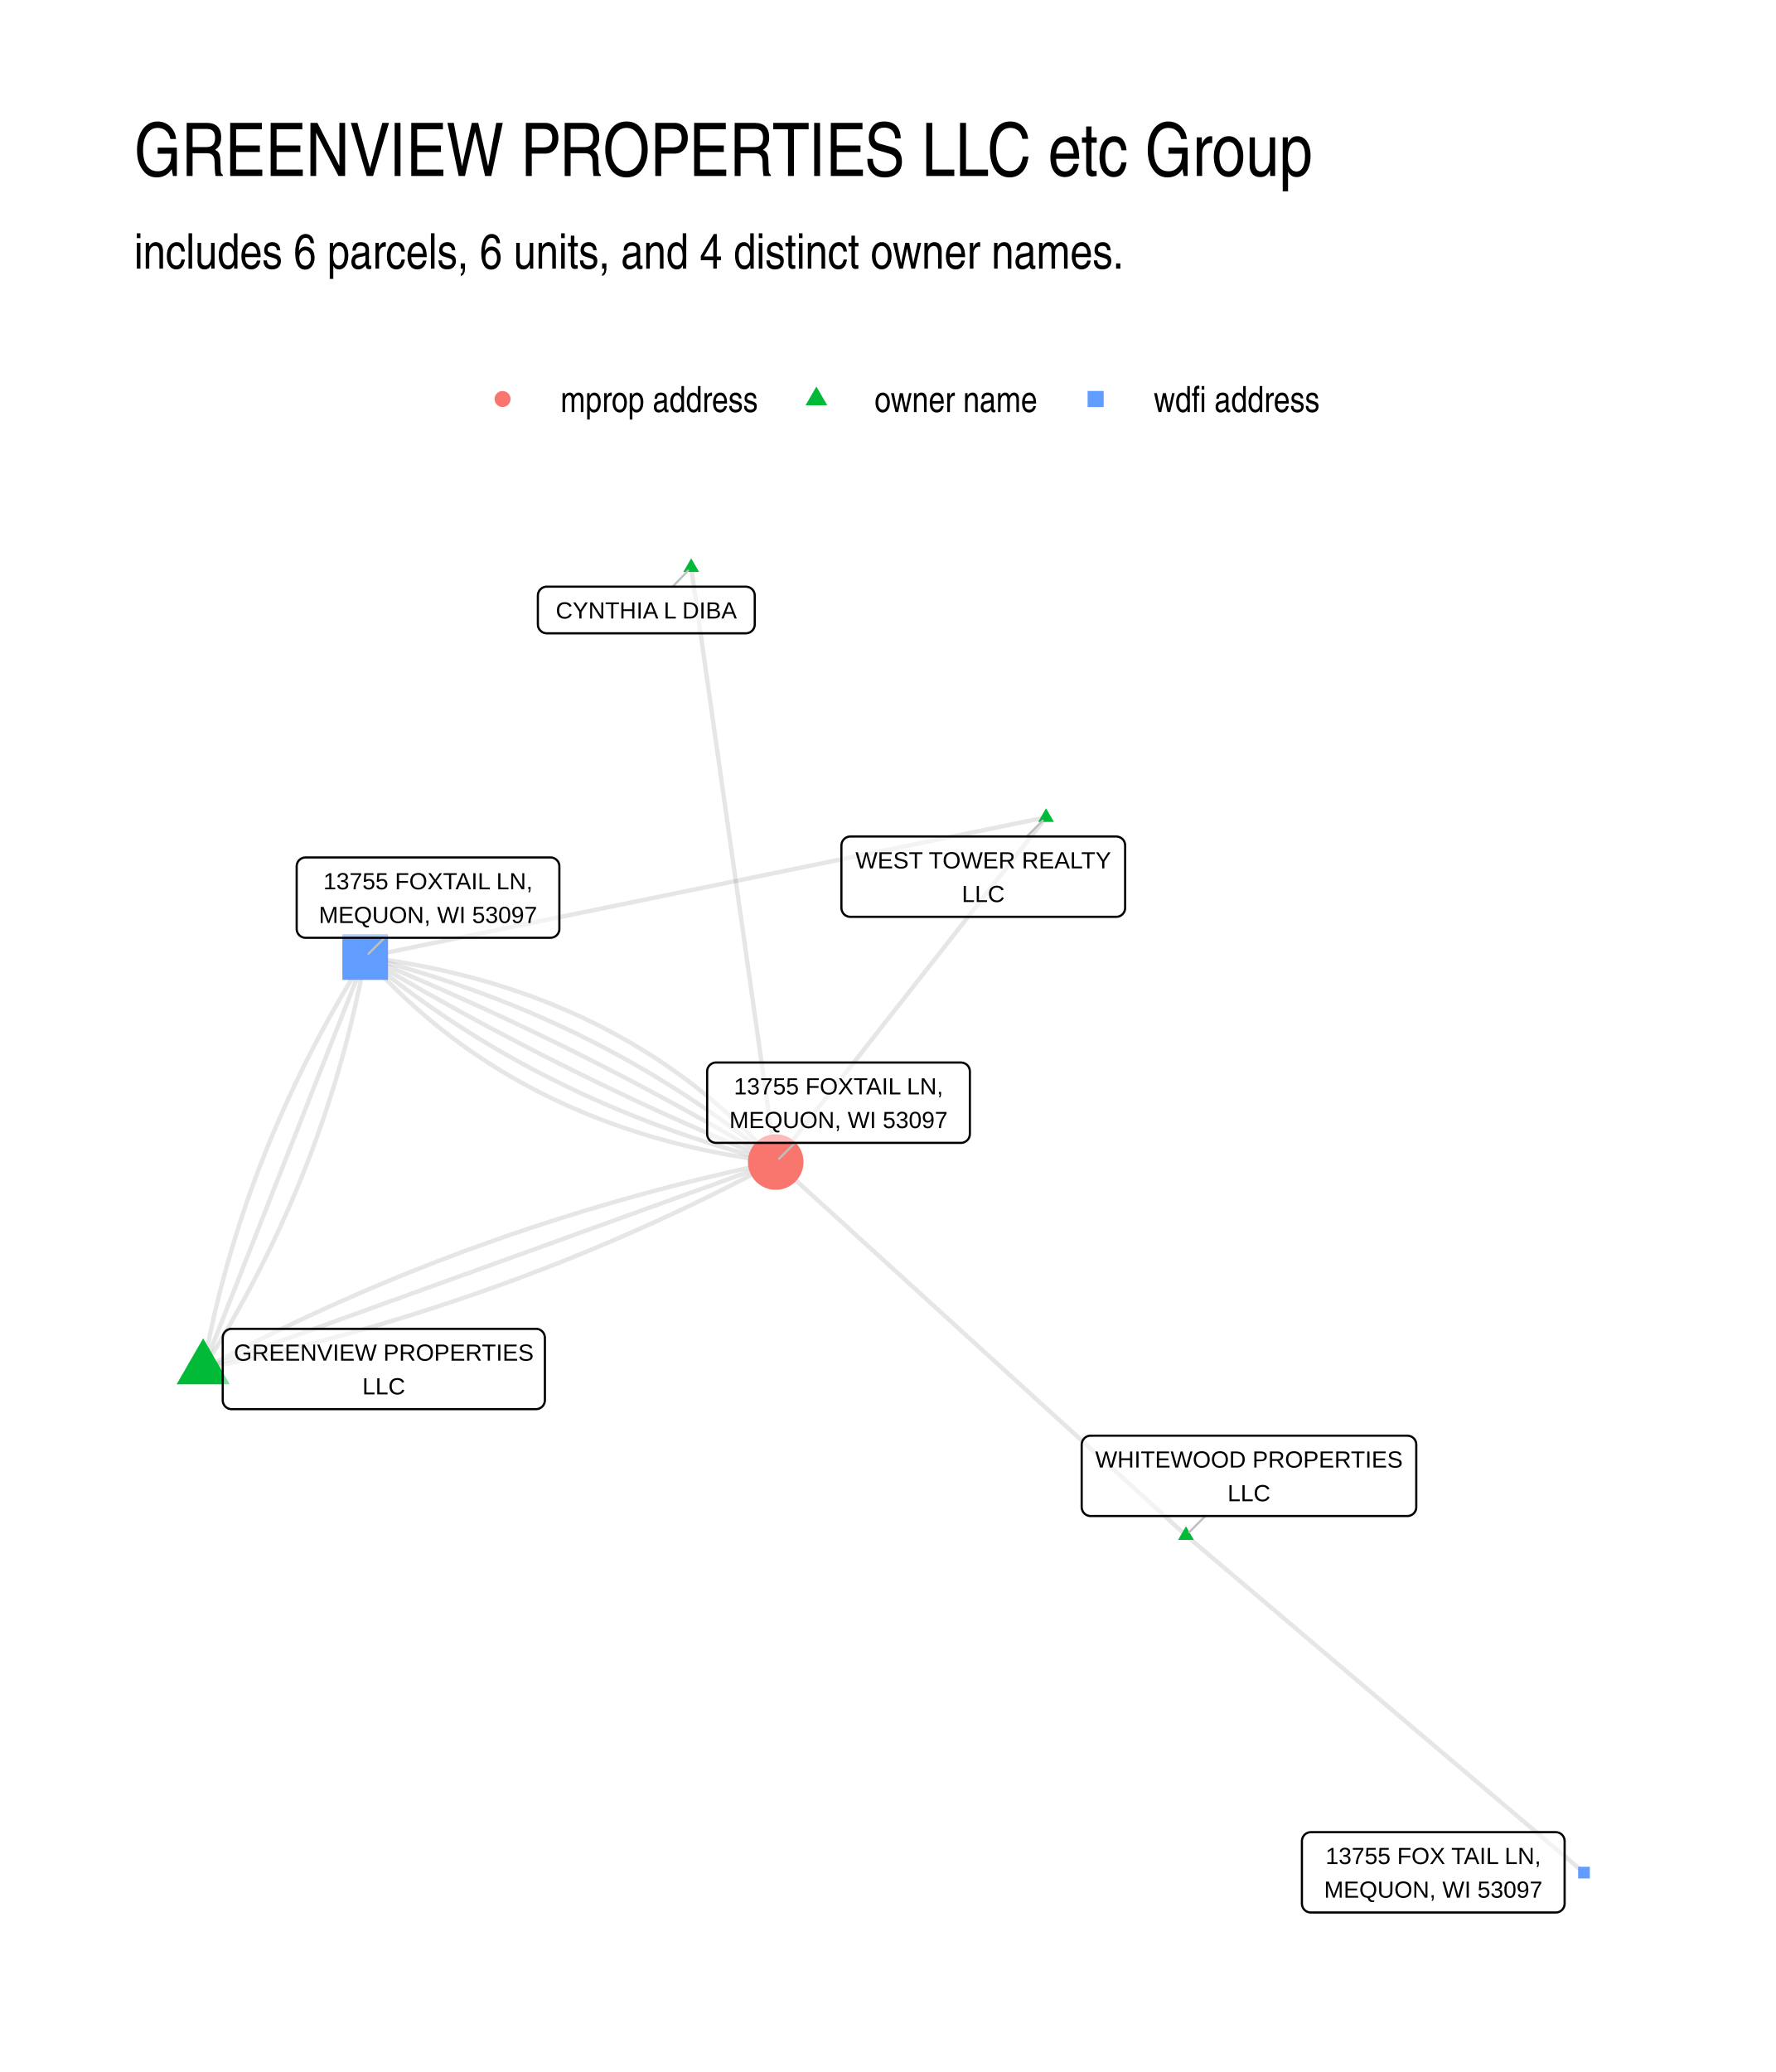
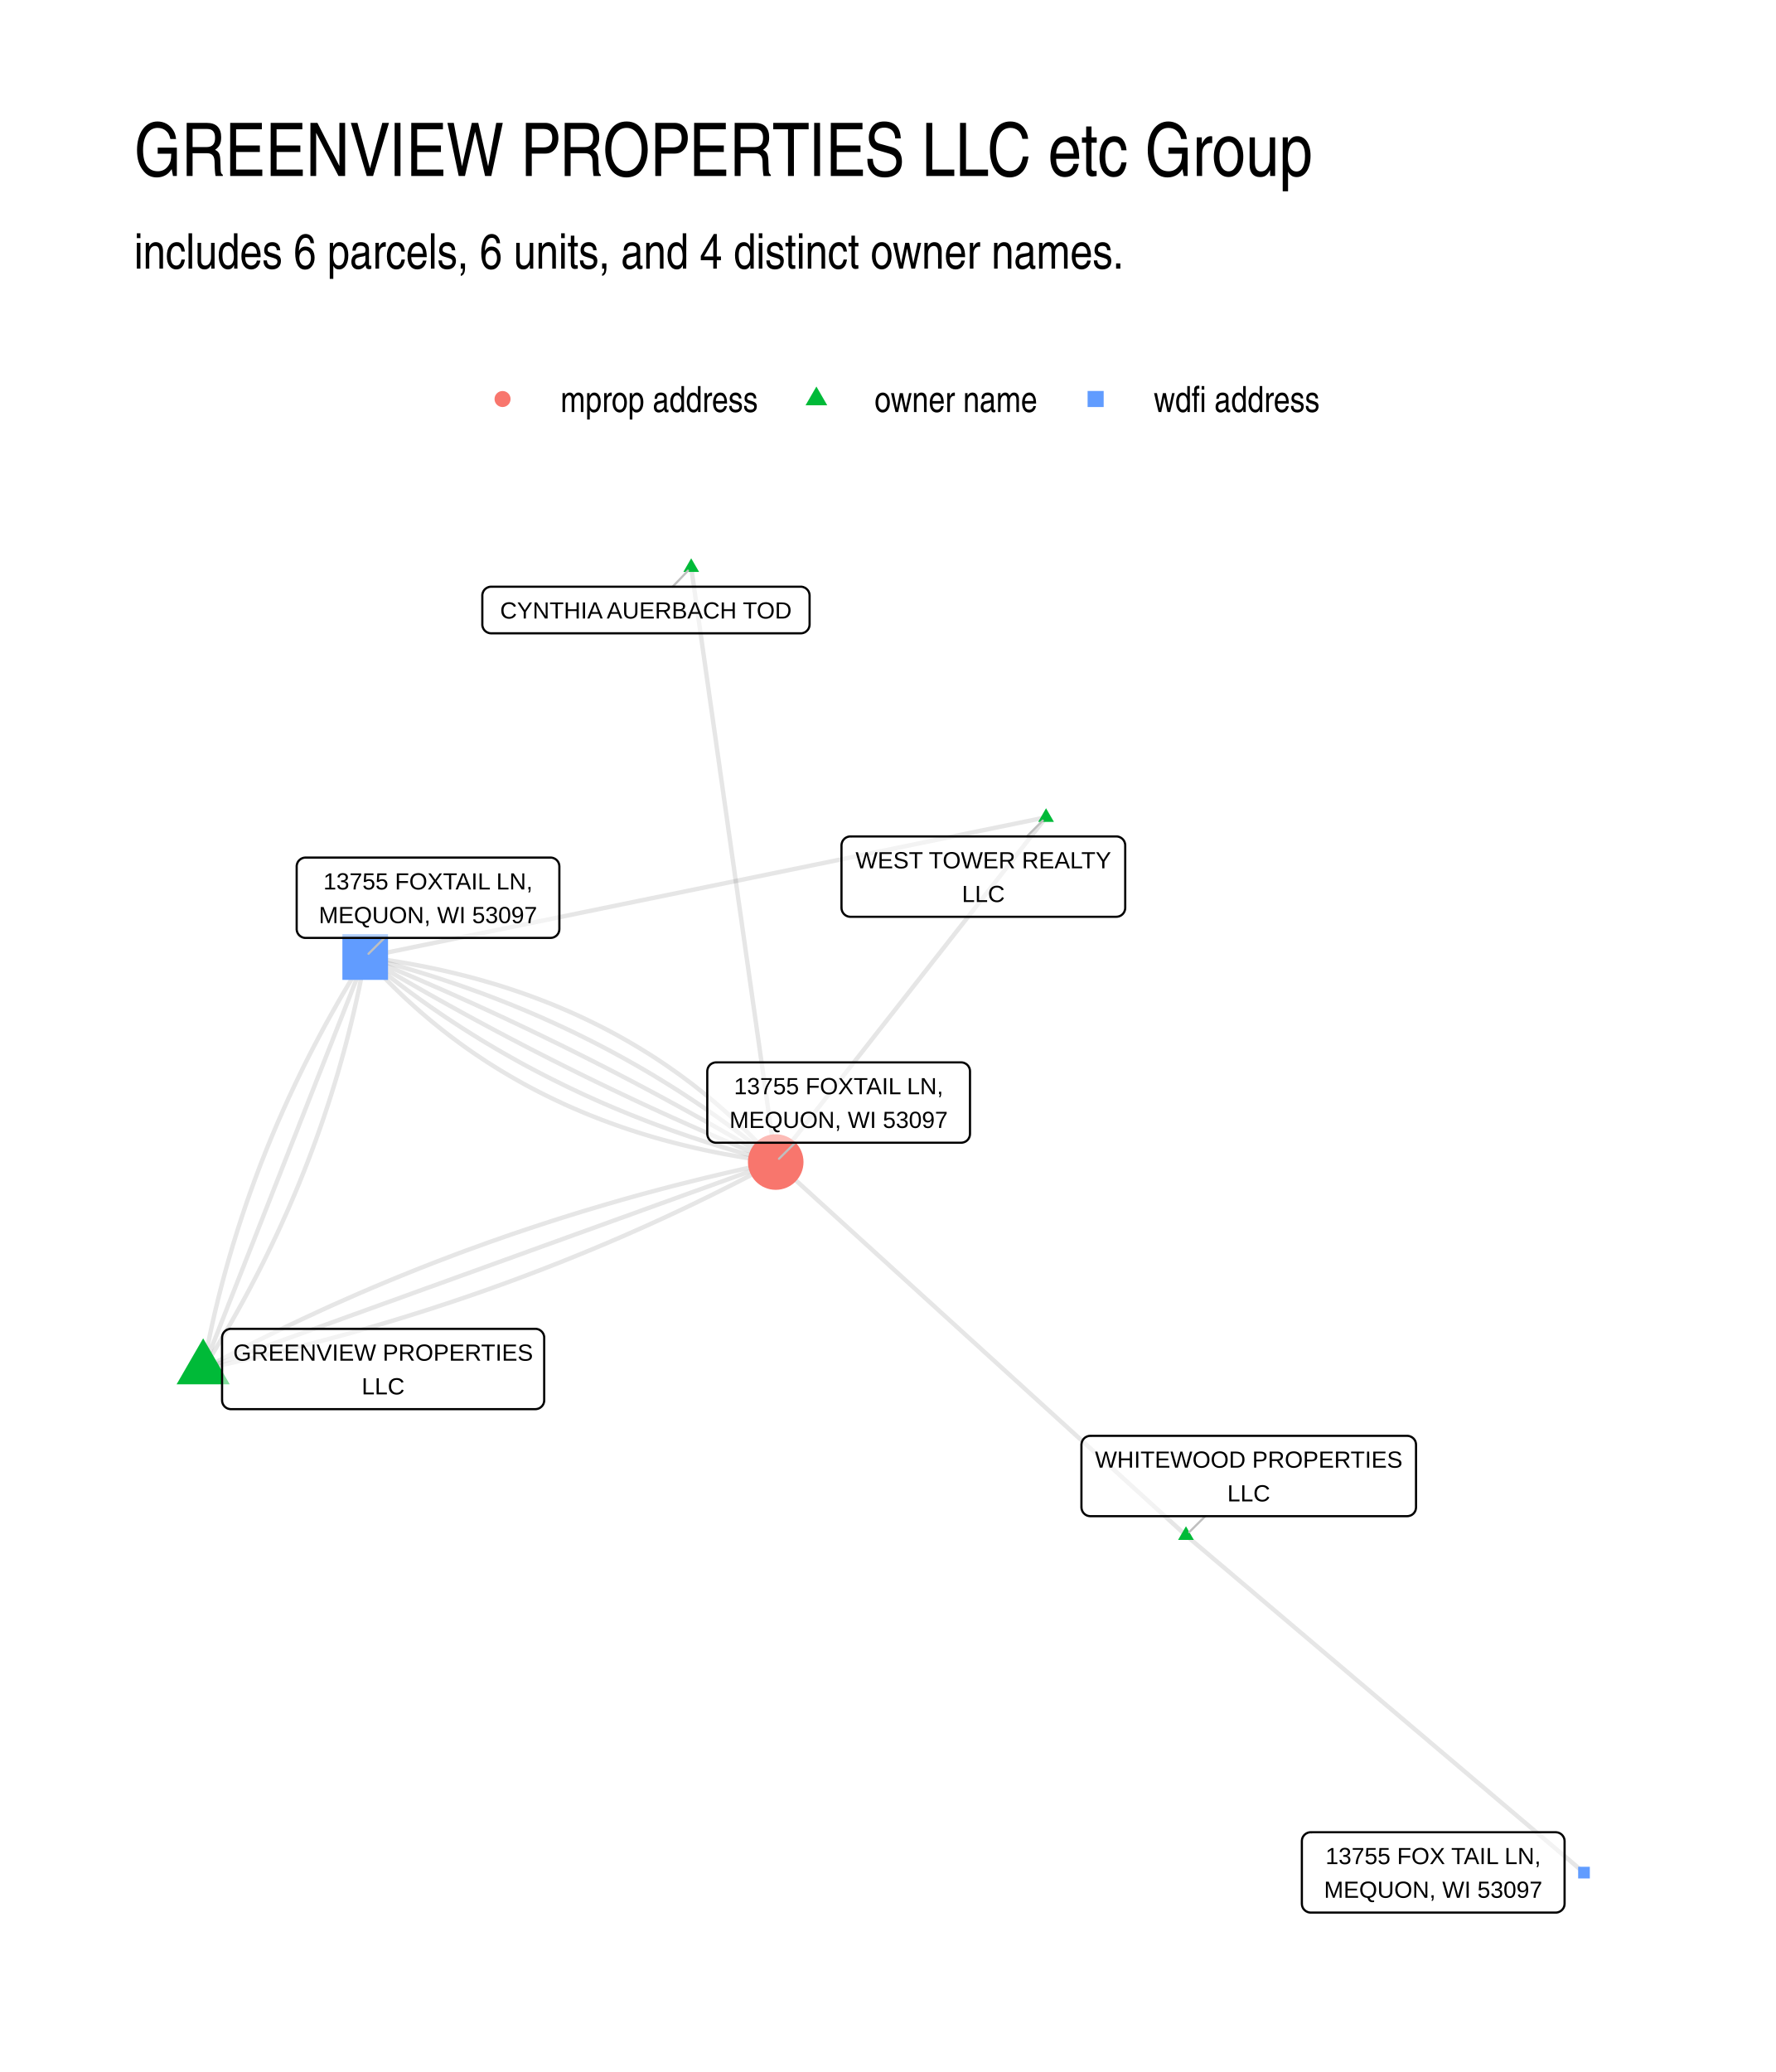
<svg xmlns="http://www.w3.org/2000/svg" width="576" height="672" class="svglite" viewBox="0 0 432 504">
  <defs>
    <style>.svglite line,.svglite polyline,.svglite polygon,.svglite path,.svglite circle{fill:none;stroke:#000000;stroke-linecap:round;stroke-linejoin:round;stroke-miterlimit:10.00}.svglite text{white-space:pre}</style>
  </defs>
  <rect width="100%" height="100%" style="stroke-linecap:round;stroke-linejoin:round;stroke-miterlimit:10.00;stroke:none;fill:#FFFFFF" />
  <defs>
    <clipPath id="cpMC4wMHw0MzIuMDB8MC4wMHw1MDQuMDA=">
      <path d="M0 0h432v504H0z" />
    </clipPath>
  </defs>
  <g clip-path="url(#cpMC4wMHw0MzIuMDB8MC4wMHw1MDQuMDA=)">
    <path d="M0 0h432v504H0z" style="stroke-width:1.07;stroke:none;fill:#FFFFFF" />
  </g>
  <defs>
    <clipPath id="cpMzIuNjN8NDAyLjExfDEyMi4xNHw0NzEuMzc=">
      <path d="M32.63 122.14h369.48v349.24H32.63z" />
    </clipPath>
  </defs>
  <g clip-path="url(#cpMzIuNjN8NDAyLjExfDEyMi4xNHw0NzEuMzc=)">
    <path d="m49.42 333 1.51-.32 1.51-.32 1.5-.33 1.51-.33 1.5-.33 1.49-.34 1.5-.34 1.49-.34 1.5-.35 1.49-.35 1.49-.36 1.48-.36 1.48-.37 1.49-.36 1.48-.38 1.47-.37 1.48-.38 1.47-.39 1.47-.38 1.47-.4 1.47-.39 1.47-.4 1.46-.4 1.46-.41 1.46-.41 1.46-.42 1.45-.42 1.45-.42 1.45-.42 1.45-.44 1.45-.43 1.44-.44 1.44-.44 1.44-.45 1.44-.45 1.44-.45 1.43-.46 1.43-.46 1.43-.47 1.43-.47 1.43-.47 1.42-.48 1.42-.48 1.42-.48 1.42-.49 1.41-.49 1.42-.5 1.41-.5 1.41-.51 1.4-.5 1.41-.52 1.4-.51 1.4-.52 1.4-.53 1.4-.53 1.39-.53 1.39-.53 1.39-.54 1.39-.55 1.39-.54 1.38-.56 1.38-.55 1.38-.56 1.38-.56 1.38-.57 1.37-.57 1.37-.58 1.37-.57 1.37-.59 1.36-.58 1.37-.59 1.36-.6 1.36-.6 1.35-.6 1.36-.6 1.35-.61 1.35-.62 1.35-.61 1.35-.63 1.34-.62 1.34-.63 1.34-.63 1.34-.64 1.34-.64 1.33-.65 1.34-.65 1.33-.65 1.32-.66 1.33-.66 1.32-.66 1.32-.67 1.32-.67 1.32-.68 1.32-.68 1.31-.68 1.31-.69 1.31-.69 1.31-.7 1.3-.69M49.42 333l.6-.96.6-.96.59-.96.59-.96.59-.97.58-.96.57-.96.58-.97.56-.97.57-.96.56-.97.55-.97.55-.98.55-.97.54-.97.54-.98.54-.97.53-.98.53-.98.52-.98.52-.98.51-.98.51-.98.51-.98.5-.99.5-.98.49-.99.49-.99.48-.99.48-.99.48-.99.47-.99.47-.99.47-1 .46-.99.45-1 .45-1 .45-1 .45-1 .44-1 .43-1 .43-1 .43-1.01.42-1 .42-1.01.42-1.01.41-1.01.4-1.01.41-1.01.39-1.01.4-1.01.39-1.02.38-1.01.39-1.02.37-1.02.38-1.01.36-1.02.37-1.03.36-1.02.36-1.02.35-1.02.35-1.03.34-1.03.34-1.02.34-1.03.33-1.03.33-1.03.32-1.04.32-1.03.32-1.03.31-1.04.31-1.03.3-1.04.3-1.04.29-1.04.29-1.04.29-1.04.28-1.05.28-1.04.27-1.05.27-1.04.27-1.05.26-1.05.26-1.05.25-1.05.25-1.05.24-1.05.24-1.06.24-1.05.23-1.06.23-1.06.23-1.05.22-1.06.21-1.06.21-1.07.21-1.06.2-1.06.2-1.07.2-1.06M288.5 373.46l-1.01-.91-1.01-.92-1.01-.92-1-.91-1.01-.92-1.01-.92-1.01-.92-1.01-.91-1-.92-1.01-.92-1.01-.92-1.01-.91-1.01-.92-1-.92-1.01-.91-1.01-.92-1.01-.92-1.01-.92-1-.91-1.01-.92-1.01-.92-1.01-.92-1.01-.91-1-.92-1.01-.92-1.01-.91-1.01-.92-1.01-.92-1-.92-1.01-.91-1.01-.92-1.01-.92-1.01-.92-1.01-.91-1-.92-1.01-.92-1.01-.91-1.01-.92-1.01-.92-1-.92-1.01-.91-1.01-.92-1.01-.92-1.01-.92-1-.91-1.01-.92-1.01-.92-1.01-.91-1.01-.92-1-.92-1.01-.92-1.01-.91-1.01-.92-1.01-.92-1-.91-1.01-.92-1.01-.92-1.01-.92-1.01-.91-1-.92-1.01-.92-1.01-.92-1.01-.91-1.01-.92-1-.92-1.01-.91-1.01-.92-1.01-.92-1.01-.92-1.01-.91-1-.92-1.01-.92-1.01-.92-1.01-.91-1.01-.92-1-.92-1.01-.91-1.01-.92-1.01-.92-1.01-.92-1-.91-1.01-.92-1.01-.92-1.01-.92-1.01-.91-1-.92-1.01-.92-1.01-.91-1.01-.92-1.01-.92-1-.92-1.01-.91-1.01-.92-1.01-.92-1.01-.92-1-.91-1.01-.92-1.01-.92-1.01-.91m99.8 90.8.98.83.97.83.98.83.98.83.98.83.98.83.97.83.98.82.98.83.98.83.98.83.97.83.98.83.98.83.98.82.98.83.97.83.98.83.98.83.98.83.98.83.97.82.98.83.98.83.98.83.98.83.97.83.98.83.98.82.98.83.98.83.97.83.98.83.98.83.98.83.98.83.97.82.98.83.98.83.98.83.98.83.97.83.98.83.98.82.98.83.98.83.97.83.98.83.98.83.98.83.98.82.97.83.98.83.98.83.98.83.97.83.98.83.98.82.98.83.98.83.97.83.98.83.98.83.98.83.98.83.97.82.98.83.98.83.98.83.98.83.97.83.98.83.98.82.98.83.98.83.97.83.98.83.98.83.98.83.98.82.97.83.98.83.98.83.98.83.98.83.97.83.98.82.98.83.98.83.98.83.97.83.98.83.98.83.98.82.98.83.97.83.98.83.98.83.98.83" style="stroke-width:1.07;stroke:#000000;stroke-opacity:0.10;stroke-linecap:butt" />
    <path d="m254.46 198.81-.66.85-.66.84-.67.85-.66.85-.67.85-.66.84-.67.85-.66.85-.66.84-.67.85-.66.85-.67.84-.66.85-.67.85-.66.84-.66.85-.67.85-.66.85-.67.84-.66.85-.67.85-.66.84-.66.85-.67.85-.66.84-.67.85-.66.85-.67.84-.66.85-.66.85-.67.85-.66.84-.67.85-.66.85-.67.84-.66.85-.66.85-.67.84-.66.85-.67.85-.66.84-.67.85-.66.85-.66.85-.67.84-.66.85-.67.85-.66.84-.67.85-.66.85-.66.84-.67.85-.66.85-.67.84-.66.85-.67.85-.66.84-.66.85-.67.85-.66.85-.67.84-.66.85-.67.85-.66.84-.66.85-.67.85-.66.84-.67.85-.66.85-.67.84-.66.85-.66.85-.67.85-.66.84-.67.85-.66.85-.66.84-.67.85-.66.85-.67.84-.66.85-.67.85-.66.84-.66.85-.67.85-.66.85-.67.84-.66.85-.67.85-.66.84-.66.85-.67.85-.66.84-.67.85-.66.85-.67.84-.66.85-.66.85-.67.85m65.76-83.85-1.67.34-1.67.35-1.67.34-1.68.34-1.67.35-1.67.34-1.68.34-1.67.35-1.67.34-1.68.34-1.67.35-1.67.34-1.67.34-1.68.35-1.67.34-1.67.34-1.68.35-1.67.34-1.67.34-1.68.35-1.67.34-1.67.34-1.67.35-1.68.34-1.67.34-1.67.35-1.68.34-1.67.34-1.67.35-1.68.34-1.67.34-1.67.35-1.67.34-1.68.34-1.67.35-1.67.34-1.68.34-1.67.35-1.67.34-1.68.34-1.67.35-1.67.34-1.67.34-1.68.35-1.67.34-1.67.34-1.68.35-1.67.34-1.67.34-1.67.35-1.68.34-1.67.34-1.67.35-1.68.34-1.67.34-1.67.35-1.68.34-1.67.34-1.67.34-1.67.35-1.68.34-1.67.34-1.67.35-1.68.34-1.67.34-1.67.35-1.68.34-1.67.34-1.67.35-1.67.34-1.68.34-1.67.35-1.67.34-1.68.34-1.67.35-1.67.34-1.68.34-1.67.35-1.67.34-1.67.34-1.68.35-1.67.34-1.67.34-1.68.35-1.67.34-1.67.34-1.68.35-1.67.34-1.67.34-1.67.35-1.68.34-1.67.34-1.67.35-1.68.34-1.67.34-1.67.35-1.67.34-1.68.34-1.67.35M49.42 333l1.41-.51 1.41-.51 1.4-.51 1.41-.51 1.41-.51 1.4-.51 1.41-.5 1.41-.51 1.4-.51 1.41-.51 1.41-.51 1.4-.51 1.41-.5 1.41-.51 1.41-.51 1.4-.51 1.41-.51 1.41-.51 1.4-.51 1.41-.5 1.41-.51 1.4-.51 1.41-.51 1.41-.51 1.4-.51 1.41-.51 1.41-.5 1.4-.51 1.41-.51 1.41-.51 1.4-.51 1.41-.51 1.41-.5 1.41-.51 1.4-.51 1.41-.51 1.41-.51 1.4-.51 1.41-.51 1.41-.5 1.4-.51 1.41-.51 1.41-.51 1.4-.51 1.41-.51 1.41-.5 1.4-.51 1.41-.51 1.41-.51 1.41-.51 1.4-.51 1.41-.51 1.41-.5 1.4-.51 1.41-.51 1.41-.51 1.4-.51 1.41-.51 1.41-.51 1.4-.5 1.41-.51 1.41-.51 1.4-.51 1.41-.51 1.41-.51 1.4-.5 1.41-.51 1.41-.51 1.41-.51 1.4-.51 1.41-.51 1.41-.51 1.4-.5 1.41-.51 1.41-.51 1.4-.51 1.41-.51 1.41-.51 1.4-.51 1.41-.5 1.41-.51 1.4-.51 1.41-.51 1.41-.51 1.41-.51 1.4-.5 1.41-.51 1.41-.51 1.4-.51 1.41-.51 1.41-.51 1.4-.51 1.41-.5 1.41-.51 1.4-.51 1.41-.51 1.41-.51 1.4-.51 1.41-.5M49.42 333l.4-1.02.4-1.01.4-1.01.39-1.01.4-1.01.4-1.02.4-1.01.4-1.01.4-1.01.39-1.02.4-1.01.4-1.01.4-1.01.4-1.01.39-1.02.4-1.01.4-1.01.4-1.01.4-1.01.4-1.02.39-1.01.4-1.01.4-1.01.4-1.02.4-1.01.39-1.01.4-1.01.4-1.01.4-1.02.4-1.01.4-1.01.39-1.01.4-1.01.4-1.02.4-1.01.4-1.01.39-1.01.4-1.01.4-1.02.4-1.01.4-1.01.39-1.01.4-1.02.4-1.01.4-1.01.4-1.01.4-1.01.39-1.02.4-1.01.4-1.01.4-1.01.4-1.01.39-1.02.4-1.01.4-1.01.4-1.01.4-1.01.4-1.02.39-1.01.4-1.01.4-1.01.4-1.02.4-1.01.39-1.01.4-1.01.4-1.01.4-1.02.4-1.01.39-1.01.4-1.01.4-1.01.4-1.02.4-1.01.4-1.01.39-1.01.4-1.01.4-1.02.4-1.01.4-1.01.39-1.01.4-1.02.4-1.01.4-1.01.4-1.01.4-1.01.39-1.02.4-1.01.4-1.01.4-1.01.4-1.01.39-1.02.4-1.01.4-1.01.4-1.01.4-1.02.39-1.01.4-1.01.4-1.01.4-1.01" style="stroke-width:1.07;stroke:#000000;stroke-opacity:0.10;stroke-linecap:butt" />
    <path d="m49.42 333 1.31-.7 1.3-.7 1.31-.69 1.31-.69 1.32-.68 1.31-.68 1.32-.68 1.32-.67 1.32-.67 1.32-.66 1.33-.66 1.33-.66 1.33-.65 1.33-.65 1.33-.65 1.34-.64 1.34-.63 1.34-.64 1.34-.63 1.35-.62 1.34-.62 1.35-.62 1.35-.62 1.35-.61 1.36-.6 1.36-.6 1.35-.6 1.37-.6 1.36-.59 1.36-.58 1.37-.59 1.37-.57 1.37-.58 1.38-.57 1.37-.57 1.38-.56 1.38-.56 1.38-.55 1.38-.56 1.39-.54 1.39-.55 1.39-.54 1.39-.53 1.4-.53 1.39-.53 1.4-.53 1.4-.52 1.4-.51 1.41-.51 1.41-.51 1.4-.51 1.42-.5 1.41-.49 1.41-.5 1.42-.49 1.42-.48 1.42-.48 1.43-.48 1.42-.47 1.43-.47 1.43-.47 1.43-.46 1.43-.46 1.44-.45 1.44-.45 1.44-.45 1.44-.44 1.45-.44 1.44-.43 1.45-.43 1.45-.43 1.45-.42 1.46-.42 1.45-.42 1.46-.41 1.46-.41 1.47-.4 1.46-.4 1.47-.39 1.47-.4 1.47-.38 1.47-.39 1.48-.38 1.48-.37 1.48-.37 1.48-.37 1.48-.37 1.49-.36 1.49-.35 1.49-.36 1.49-.35 1.49-.34 1.5-.34 1.5-.34 1.5-.33 1.5-.33 1.51-.33 1.5-.32 1.51-.31M49.42 333l.2-1.07.2-1.07.2-1.06.21-1.06.21-1.06.22-1.06.22-1.06.22-1.06.23-1.06.23-1.06.24-1.05.24-1.06.24-1.05.25-1.05.26-1.05.25-1.05.26-1.05.27-1.05.27-1.04.27-1.05.28-1.04.28-1.04.29-1.05.29-1.04.29-1.04.3-1.04.31-1.03.3-1.04.31-1.04.32-1.03.32-1.03.32-1.03.33-1.04.33-1.02.34-1.03.34-1.03.34-1.03.35-1.02.35-1.03.36-1.02.36-1.02.37-1.02.37-1.02.37-1.02.38-1.02.38-1.02.38-1.01.39-1.02.4-1.01.4-1.01.4-1.01.4-1.01.42-1.01.41-1.01.42-1.01.42-1 .43-1.01.43-1 .44-1 .44-1 .44-1 .45-1 .45-1 .45-.99.47-1 .46-.99.47-1 .47-.99.48-.99.48-.99.48-.99.49-.99.5-.99.49-.98.51-.99.5-.98.51-.98.52-.98.51-.98.53-.98.52-.98.53-.98.54-.97.54-.98.54-.97.55-.97.55-.97.55-.97.56-.97.57-.97.57-.97.57-.96.57-.97.59-.96.58-.96.59-.97.59-.96.6-.96.6-.95m79.3-94.79.21 1.46.21 1.46.21 1.46.2 1.47.21 1.46.21 1.46.21 1.46.21 1.46.2 1.46.21 1.46.21 1.46.21 1.46.2 1.47.21 1.46.21 1.46.21 1.46.2 1.46.21 1.46.21 1.46.21 1.46.2 1.46.21 1.46.21 1.47.21 1.46.21 1.46.2 1.46.21 1.46.21 1.46.21 1.46.2 1.46.21 1.46.21 1.46.21 1.47.2 1.46.21 1.46.21 1.46.21 1.46.2 1.46.21 1.46.21 1.46.21 1.46.21 1.47.2 1.46.21 1.46.21 1.46.21 1.46.2 1.46.21 1.46.21 1.46.21 1.46.2 1.46.21 1.47.21 1.46.21 1.46.2 1.46.21 1.46.21 1.46.21 1.46.21 1.46.2 1.46.21 1.47.21 1.46.21 1.46.2 1.46.21 1.46.21 1.46.21 1.46.2 1.46.21 1.46.21 1.46.21 1.47.2 1.46.21 1.46.21 1.46.21 1.46.21 1.46.2 1.46.21 1.46.21 1.46.21 1.47.2 1.46.21 1.46.21 1.46.21 1.46.2 1.46.21 1.46.21 1.46.21 1.46.2 1.46.21 1.47.21 1.46.21 1.46.21 1.46.2 1.46.21 1.46.21 1.46.21 1.46.2 1.46.21 1.47M88.84 232.8l.76.84.76.84.76.83.77.83.78.82.78.81.79.8.79.8.8.79.8.78.81.78.81.77.82.76.83.75.82.75.84.74.84.74.84.72.85.72.85.72.86.7.87.7.87.7.87.68.88.68.89.67.89.66.89.66.9.65.91.65.91.63.91.63.93.62.92.62.93.61.94.6.94.59.95.59.95.58.96.57.96.57.97.56.97.55.98.55.98.54.99.53.99.52 1 .52 1 .51 1.01.5 1.02.5 1.02.49 1.02.48 1.03.48 1.03.47 1.04.46 1.05.45 1.05.45 1.05.44 1.06.44 1.07.42 1.07.42 1.07.42 1.09.4 1.08.4 1.09.39 1.1.39 1.1.38 1.11.37 1.11.36 1.12.36 1.12.35 1.12.34 1.14.34 1.13.33 1.15.32 1.15.31 1.15.31 1.16.3 1.16.3 1.17.28 1.17.28 1.18.28 1.18.26 1.19.26 1.2.25 1.2.25 1.2.24 1.21.23 1.22.22 1.22.22 1.22.21 1.23.2 1.24.2 1.24.19 1.24.18 1.25.18 1.26.16 1.26.17" style="stroke-width:1.07;stroke:#000000;stroke-opacity:0.10;stroke-linecap:butt" />
    <path d="m88.84 232.8.86.71.86.7.86.7.87.7.87.69.87.69.87.68.88.68.89.68.88.67.89.66.89.67.89.66.9.65.9.65.91.65.9.64.91.64.91.63.92.63.92.63.92.62.93.61.93.62.93.6.93.61.94.6.94.59.94.6.95.58.95.59.95.58.96.57.96.57.96.57.97.56.97.56.97.55.97.55.98.55.98.54.98.54.99.53.99.53.99.52 1 .52 1 .52 1 .51 1.01.51 1.01.5 1.01.5 1.01.5 1.02.49 1.02.48 1.03.49 1.02.48 1.03.47 1.04.47 1.03.47 1.04.46 1.05.46 1.04.45 1.05.45 1.05.44 1.06.44 1.06.44 1.06.43 1.06.43 1.07.42 1.07.42 1.07.42 1.08.41 1.08.41 1.08.4 1.09.4 1.09.4 1.09.39 1.1.38 1.09.38 1.11.38 1.1.38 1.11.36 1.11.37 1.11.36 1.12.36 1.12.35 1.12.35 1.13.34 1.13.34 1.13.34 1.14.33 1.13.33 1.15.32 1.14.32 1.15.32 1.15.31 1.15.3 1.16.31 1.16.3" style="stroke-width:1.07;stroke:#000000;stroke-opacity:0.10;stroke-linecap:butt" />
    <path d="m88.84 232.8.96.57.96.57.96.57.96.57.96.56.96.57.97.56.96.56.97.56.97.56.97.56.97.56.97.55.97.56.97.55.97.55.98.55.97.55.98.55.98.54.98.55.98.54.98.54.98.54.98.54.99.54.98.53.99.54.99.53.98.53.99.53.99.53.99.53 1 .52.99.53.99.52 1 .52 1 .52.99.52 1 .52 1 .52 1 .51 1 .51 1.01.52 1 .51 1 .51 1.01.5 1.01.51 1 .51 1.01.5 1.01.5 1.01.5 1.01.5 1.02.5 1.01.5 1.02.49 1.01.5 1.02.49 1.02.49 1.02.49 1.02.49 1.02.48 1.02.49 1.02.48 1.03.49 1.02.48 1.03.48 1.03.48 1.02.47 1.03.48 1.03.47 1.03.48 1.04.47 1.03.47 1.03.47 1.04.46 1.04.47 1.03.46 1.04.47 1.04.46 1.04.46 1.04.46 1.05.45 1.04.46 1.05.46 1.04.45 1.05.45 1.05.45 1.05.45 1.05.45 1.05.44 1.05.45 1.05.44 1.06.45 1.05.44 1.06.44 1.05.43 1.06.44 1.06.44M88.84 232.8l1.06.43 1.06.44 1.05.44 1.06.44 1.05.44 1.06.44 1.05.44 1.05.45 1.05.44 1.05.45 1.05.45 1.05.45 1.05.45 1.04.46 1.05.45 1.04.46 1.05.45 1.04.46 1.04.46 1.04.47 1.04.46 1.03.46 1.04.47 1.04.47 1.03.46 1.03.47 1.04.48 1.03.47 1.03.47 1.03.48 1.03.48 1.02.47 1.03.48 1.02.49 1.03.48 1.02.48 1.02.49 1.02.48 1.02.49 1.02.49 1.02.49 1.02.5 1.01.49 1.02.5 1.01.49 1.02.5 1.01.5 1.01.5 1.01.5 1.01.51 1 .5 1.01.51 1.01.51 1 .5 1 .52 1.01.51 1 .51 1 .52 1 .51 1 .52.99.52 1 .52 1 .52.99.52.99.53 1 .52.99.53.99.53.99.53.98.53.99.53.99.54.98.54.99.53.98.54.98.54.98.54.98.54.98.55.98.54.98.55.97.55.98.55.97.55.97.55.97.56.97.55.97.56.97.56.97.56.97.56.96.56.97.56.96.57.96.57.96.56.96.57.96.57.96.58" style="stroke-width:1.07;stroke:#000000;stroke-opacity:0.10;stroke-linecap:butt" />
    <path d="m88.84 232.8 1.16.29 1.16.31 1.15.3 1.15.31 1.15.32 1.14.32 1.15.32 1.13.33 1.14.33 1.13.34 1.13.34 1.13.34 1.12.35 1.12.35 1.12.36 1.11.36 1.11.37 1.11.37 1.1.37 1.11.38 1.09.38 1.1.39 1.09.39 1.09.39 1.09.4 1.08.4 1.08.41 1.08.41 1.07.42 1.07.42 1.07.42 1.06.43 1.06.43 1.06.44 1.06.44 1.05.44 1.05.45 1.04.46 1.05.45 1.04.47 1.03.46 1.04.47 1.03.48 1.02.47 1.03.49 1.02.48 1.02.49 1.01.5 1.01.5 1.01.5 1.01.51 1 .51 1 .52 1 .52.99.52.99.53.99.54.98.53.98.54.98.55.97.55.98.55.96.56.97.56.96.57.96.57.96.58.95.58.95.58.95.59.94.59.94.59.94.6.93.61.93.61.93.61.93.62.92.62.92.62.92.63.91.63.91.64.9.64.91.65.9.65.9.66.89.65.89.67.89.66.88.67.89.68.88.68.87.68.87.69.87.69.87.7.86.7.86.71.86.71" style="stroke-width:1.07;stroke:#000000;stroke-opacity:0.10;stroke-linecap:butt" />
    <path d="m88.84 232.8 1.26.16 1.26.17 1.25.17 1.24.18 1.24.19 1.24.2 1.23.2 1.22.21 1.22.22 1.22.22 1.21.24 1.2.23 1.2.25 1.2.25 1.19.26 1.18.27 1.18.27 1.17.28 1.17.29 1.16.29 1.16.3 1.16.31 1.14.31 1.15.33 1.13.33 1.14.33 1.12.34 1.12.35 1.12.36 1.11.36 1.11.38 1.1.37 1.1.39 1.09.39 1.08.4 1.09.41 1.07.41 1.07.42 1.07.42 1.06.44 1.05.44 1.05.45 1.05.45 1.04.46 1.03.47 1.03.48 1.02.48 1.02.49 1.02.5 1.01.5 1 .51 1 .52.99.52.99.53.98.54.98.55.97.55.97.56.96.57.96.57.95.58.95.59.94.59.94.6.93.61.93.62.92.62.91.63.91.64.91.64.9.65.89.66.89.66.89.67.88.68.87.69.87.69.87.7.86.7.85.72.85.72.84.72.84.74.84.74.83.75.82.75.82.77.81.76.81.78.8.78.8.79.79.8.79.8.78.82.78.81.77.83.76.83.76.84.76.85" style="stroke-width:1.07;stroke:#000000;stroke-opacity:0.10;stroke-linecap:butt" />
    <path d="m49.42 325.54 6.46 11.18H42.96zm239.08 45.71 1.91 3.32h-3.83zM254.46 196.6l1.92 3.32h-3.83zm-86.32-60.8 1.92 3.32h-3.83z" style="stroke-width:0.71;stroke:none;fill:#00BA38" />
    <path d="M83.29 238.35h11.1v-11.11h-11.1z" style="stroke-width:0.71;stroke:none;fill:#619CFF" />
    <circle cx="188.7" cy="282.66" r="6.76" style="stroke-width:0.71;stroke:none;fill:#F8766D" />
    <path d="M383.9 456.92h2.84v-2.84h-2.84z" style="stroke-width:0.71;stroke:none;fill:#619CFF" />
-     <path d="m293.23 368.76-3.93 3.91m-39.53-169.2 3.89-3.86m-90.03-56.91 3.73-3.88m-73.8 89.29L89.64 232m103.76 45.99-3.9 3.87" style="stroke-width:0.53;stroke:#BFBFBF" />
-     <path d="M56.34 342.77h74.05-.09l.35-.02.34-.07.32-.12.3-.18.27-.21.23-.27.19-.29.13-.32.09-.34.03-.34h0v-15.22h0l-.03-.35-.09-.34-.13-.32-.19-.29-.23-.26-.27-.22-.3-.18-.32-.12-.34-.07-.26-.01H56.34l.26.01-.35-.01-.34.04-.34.1-.31.15-.29.19-.25.24-.2.28-.17.31-.11.33-.05.34-.01.18v15.22l.01-.18v.35l.05.34.11.33.17.31.2.28.25.24.29.2.31.15.34.09.34.05z" style="stroke-width:0.53;fill:#FFFFFF;fill-opacity:0.50" />
-     <text x="93.36" y="330.97" lengthAdjust="spacingAndGlyphs" style="font-size:5.69px;font-family:&quot;Liberation Sans&quot;" text-anchor="middle" textLength="71.16">GREENVIEW PROPERTIES</text>
-     <text x="93.36" y="339.17" lengthAdjust="spacingAndGlyphs" style="font-size:5.69px;font-family:&quot;Liberation Sans&quot;" text-anchor="middle" textLength="10.31">LLC</text>
-     <path d="M265.29 368.76h77.07-.08l.34-.01.34-.07.33-.13.3-.17.27-.22.23-.26.19-.29.13-.32.08-.34.03-.35h0v-15.22h0l-.03-.35-.08-.33-.13-.32-.19-.3-.23-.26-.27-.22-.3-.17-.33-.12-.34-.07-.26-.02h-77.07l.26.02-.34-.02-.35.04-.33.1-.32.15-.28.2-.25.24-.21.28-.16.3-.11.33-.06.35-.01.17v15.22l.01-.17v.35l.06.34.11.33.16.31.21.27.25.25.28.19.32.15.33.1.35.04z" style="stroke-width:0.53;fill:#FFFFFF;fill-opacity:0.50" />
-     <text x="303.83" y="356.97" lengthAdjust="spacingAndGlyphs" style="font-size:5.69px;font-family:&quot;Liberation Sans&quot;" text-anchor="middle" textLength="74.19">WHITEWOOD PROPERTIES</text>
-     <text x="303.83" y="365.16" lengthAdjust="spacingAndGlyphs" style="font-size:5.69px;font-family:&quot;Liberation Sans&quot;" text-anchor="middle" textLength="10.31">LLC</text>
-     <path d="M206.84 223.01h64.7-.09l.35-.01.34-.07.32-.12.3-.18.27-.22.23-.26.19-.29.14-.32.08-.34.03-.35h0v-15.22h0l-.03-.34-.08-.34-.14-.32-.19-.3-.23-.26-.27-.22-.3-.17-.32-.12-.34-.07-.26-.02h-64.7l.26.02-.34-.02-.35.05-.33.09-.32.15-.28.2-.25.24-.21.28-.16.31-.11.33-.06.34-.01.17v15.22l.01-.17v.35l.06.34.11.33.16.31.21.28.25.24.28.19.32.15.33.1.35.04z" style="stroke-width:0.53;fill:#FFFFFF;fill-opacity:0.50" />
-     <text x="239.19" y="211.22" lengthAdjust="spacingAndGlyphs" style="font-size:5.69px;font-family:&quot;Liberation Sans&quot;" text-anchor="middle" textLength="61.81">WEST TOWER REALTY</text>
-     <text x="239.19" y="219.41" lengthAdjust="spacingAndGlyphs" style="font-size:5.69px;font-family:&quot;Liberation Sans&quot;" text-anchor="middle" textLength="10.31">LLC</text>
-     <path d="M133 154.05h48.44-.09l.35-.02.34-.07.32-.12.3-.17.27-.22.23-.26.19-.3.14-.32.08-.34.03-.34h0v-7.03h0l-.03-.35-.08-.33-.14-.32-.19-.3-.23-.26-.27-.22-.3-.17-.32-.12-.34-.07-.26-.02H133l.26.02-.35-.02-.34.04-.33.1-.32.15-.28.2-.25.24-.21.28-.17.3-.11.33-.05.35-.01.17v7.03l.01-.18v.35l.05.35.11.33.17.3.21.28.25.24.28.2.32.15.33.09.34.05z" style="stroke-width:0.53;fill:#FFFFFF;fill-opacity:0.50" />
-     <text x="157.22" y="150.45" lengthAdjust="spacingAndGlyphs" style="font-size:5.69px;font-family:&quot;Liberation Sans&quot;" text-anchor="middle" textLength="45.55">CYNTHIA L DIBA</text>
-     <path d="M74.33 228.11h59.58-.08l.34-.02.34-.07.33-.12.3-.17.27-.22.23-.26.19-.3.13-.32.09-.33.02-.35h0v-15.22h0l-.02-.35-.09-.34-.13-.32-.19-.29-.23-.26-.27-.22-.3-.17-.33-.13-.34-.07-.26-.01H74.33l.26.01-.35-.01-.35.04-.33.1-.31.15-.29.19-.25.24-.21.28-.16.31-.11.33-.06.34v15.4-.18.35l.06.35.11.33.16.3.21.28.25.24.29.2.31.15.33.1.35.04z" style="stroke-width:0.53;fill:#FFFFFF;fill-opacity:0.50" />
-     <text x="104.12" y="216.31" lengthAdjust="spacingAndGlyphs" style="font-size:5.69px;font-family:&quot;Liberation Sans&quot;" text-anchor="middle" textLength="53.9">13755 FOXTAIL LN,</text>
-     <text x="104.12" y="224.51" lengthAdjust="spacingAndGlyphs" style="font-size:5.69px;font-family:&quot;Liberation Sans&quot;" text-anchor="middle" textLength="56.71">MEQUON, WI 53097</text>
-     <path d="M174.18 277.99h59.59-.09l.35-.01.34-.07.32-.13.31-.17.26-.22.24-.26.18-.29.14-.32.08-.34.03-.35h0v-15.22h0l-.03-.35-.08-.33-.14-.32-.18-.3-.24-.26-.26-.22-.31-.17-.32-.12-.34-.07-.26-.02h-59.59l.26.02-.35-.02-.34.04-.33.1-.32.15-.28.2-.26.24-.2.28-.17.3-.11.33-.05.35-.01.17v15.22l.01-.17v.35l.05.34.11.33.17.31.2.27.26.25.28.19.32.15.33.1.34.04z" style="stroke-width:0.53;fill:#FFFFFF;fill-opacity:0.50" />
-     <text x="203.98" y="266.2" lengthAdjust="spacingAndGlyphs" style="font-size:5.69px;font-family:&quot;Liberation Sans&quot;" text-anchor="middle" textLength="53.9">13755 FOXTAIL LN,</text>
-     <text x="203.98" y="274.39" lengthAdjust="spacingAndGlyphs" style="font-size:5.69px;font-family:&quot;Liberation Sans&quot;" text-anchor="middle" textLength="56.71">MEQUON, WI 53097</text>
-     <path d="M318.86 465.2h59.59-.09l.35-.01.34-.07.33-.12.3-.18.27-.22.23-.26.18-.29.14-.32.08-.34.03-.35h0v-15.22h0l-.03-.34-.08-.34-.14-.32-.18-.29-.23-.27-.27-.21-.3-.18-.33-.12-.34-.07-.26-.02h-59.59l.26.02-.34-.02-.35.05-.33.09-.32.15-.28.2-.25.24-.21.28-.16.31-.11.33-.06.34-.01.17v15.22l.01-.17v.35l.06.34.11.33.16.31.21.28.25.24.28.19.32.15.33.1.35.04z" style="stroke-width:0.53;fill:#FFFFFF;fill-opacity:0.50" />
-     <text x="348.66" y="453.41" lengthAdjust="spacingAndGlyphs" style="font-size:5.69px;font-family:&quot;Liberation Sans&quot;" text-anchor="middle" textLength="55.81">13755 FOX TAIL LN,</text>
-     <text x="348.66" y="461.6" lengthAdjust="spacingAndGlyphs" style="font-size:5.69px;font-family:&quot;Liberation Sans&quot;" text-anchor="middle" textLength="56.71">MEQUON, WI 53097</text>
+     <path d="m293.2 368.8-3.9 3.87m-39.52-169.21 3.88-3.85m-90.04-56.9 3.74-3.89m-73.83 89.32L89.64 232m103.79 45.96-3.93 3.9" style="stroke-width:0.53;stroke:#BFBFBF" />
+     <path d="M56.18 342.77h74.04-.08l.34-.02.34-.07.33-.12.3-.18.27-.22.23-.26.19-.29.13-.32.09-.34.02-.34h0v-15.22h0l-.02-.35-.09-.34-.13-.32-.19-.29-.23-.26-.27-.22-.3-.18-.33-.12-.34-.07-.26-.01H56.18l.26.01-.35-.01-.34.04-.34.1-.31.14-.29.2-.25.24-.21.28-.16.31-.11.33-.05.34-.01.18v15.22l.01-.18v.35l.05.34.11.33.16.31.21.28.25.24.29.2.31.15.34.09.34.05z" style="stroke-width:0.53;fill:#FFFFFF;fill-opacity:0.50" />
+     <text x="93.2" y="330.97" lengthAdjust="spacingAndGlyphs" style="font-size:5.69px;font-family:&quot;Liberation Sans&quot;" text-anchor="middle" textLength="71.16">GREENVIEW PROPERTIES</text>
+     <text x="93.2" y="339.17" lengthAdjust="spacingAndGlyphs" style="font-size:5.69px;font-family:&quot;Liberation Sans&quot;" text-anchor="middle" textLength="10.31">LLC</text>
+     <path d="M265.23 368.8h77.07-.08l.34-.02.34-.07.33-.12.3-.17.27-.22.23-.26.19-.3.13-.32.08-.34.03-.34h0v-15.22h0l-.03-.35-.08-.34-.13-.32-.19-.29-.23-.26-.27-.22-.3-.17-.33-.13-.34-.07-.26-.01h-77.07l.26.01-.34-.01-.35.04-.33.1-.32.15-.28.19-.25.24-.21.28-.16.31-.11.33-.06.34-.01.18v15.22l.01-.18v.35l.06.34.11.33.16.31.21.28.25.24.28.2.32.15.33.09.35.05z" style="stroke-width:0.53;fill:#FFFFFF;fill-opacity:0.50" />
+     <text x="303.77" y="357" lengthAdjust="spacingAndGlyphs" style="font-size:5.69px;font-family:&quot;Liberation Sans&quot;" text-anchor="middle" textLength="74.19">WHITEWOOD PROPERTIES</text>
+     <text x="303.77" y="365.2" lengthAdjust="spacingAndGlyphs" style="font-size:5.69px;font-family:&quot;Liberation Sans&quot;" text-anchor="middle" textLength="10.31">LLC</text>
+     <path d="M206.86 223h64.7-.09l.35-.02.34-.07.32-.12.3-.17.27-.22.23-.26.19-.3.13-.32.09-.33.03-.35h0v-15.22h0l-.03-.35-.09-.34-.13-.32-.19-.29-.23-.26-.27-.22-.3-.17-.32-.13-.34-.07-.26-.01h-64.7l.26.01-.34-.01-.35.04-.33.1-.32.15-.28.19-.25.25-.21.27-.16.31-.11.33-.06.34-.01.18v15.22l.01-.17v.34l.06.35.11.33.16.3.21.28.25.24.28.2.32.15.33.1.35.04z" style="stroke-width:0.53;fill:#FFFFFF;fill-opacity:0.50" />
+     <text x="239.21" y="211.21" lengthAdjust="spacingAndGlyphs" style="font-size:5.69px;font-family:&quot;Liberation Sans&quot;" text-anchor="middle" textLength="61.81">WEST TOWER REALTY</text>
+     <text x="239.21" y="219.4" lengthAdjust="spacingAndGlyphs" style="font-size:5.69px;font-family:&quot;Liberation Sans&quot;" text-anchor="middle" textLength="10.31">LLC</text>
+     <path d="M119.49 154.05h75.29-.09l.35-.01.34-.07.32-.12.31-.18.26-.22.24-.26.18-.29.14-.32.08-.34.03-.35h0v-7.02h0l-.03-.35-.08-.34-.14-.32-.18-.29-.24-.26-.26-.22-.31-.17-.32-.13-.34-.07-.26-.01h-75.29l.26.01-.35-.01-.34.04-.34.1-.31.15-.29.19-.25.24-.21.28-.16.31-.11.33-.06.34v7.2-.17.35l.06.34.11.33.16.31.21.28.25.24.29.19.31.15.34.1.34.04z" style="stroke-width:0.53;fill:#FFFFFF;fill-opacity:0.50" />
+     <text x="157.13" y="150.45" lengthAdjust="spacingAndGlyphs" style="font-size:5.69px;font-family:&quot;Liberation Sans&quot;" text-anchor="middle" textLength="72.41">CYNTHIA AUERBACH TOD</text>
+     <path d="M74.33 228.14h59.58-.08l.34-.02.34-.06.33-.13.3-.17.27-.22.23-.26.19-.3.13-.32.08-.33.03-.35h0v-15.22h0l-.03-.35-.08-.34-.13-.31-.19-.3-.23-.26-.27-.22-.3-.17-.33-.13-.34-.07-.26-.01H74.33l.26.01-.35-.01-.35.04-.33.1-.31.15-.29.2-.25.24-.21.27-.16.31-.11.33-.06.35v15.39-.17.34l.06.35.11.33.16.3.21.28.25.24.29.2.31.15.33.1.35.04z" style="stroke-width:0.53;fill:#FFFFFF;fill-opacity:0.50" />
+     <text x="104.12" y="216.35" lengthAdjust="spacingAndGlyphs" style="font-size:5.69px;font-family:&quot;Liberation Sans&quot;" text-anchor="middle" textLength="53.9">13755 FOXTAIL LN,</text>
+     <text x="104.12" y="224.54" lengthAdjust="spacingAndGlyphs" style="font-size:5.69px;font-family:&quot;Liberation Sans&quot;" text-anchor="middle" textLength="56.71">MEQUON, WI 53097</text>
+     <path d="M174.21 277.96h59.59-.09l.35-.02.34-.07.33-.12.3-.17.27-.22.23-.26.18-.3.14-.32.08-.33.03-.35h0v-15.22h0l-.03-.35-.08-.34-.14-.32-.18-.29-.23-.26-.27-.22-.3-.17-.33-.13-.34-.07-.26-.01h-59.59l.26.01-.34-.01-.35.04-.33.1-.32.15-.28.19-.25.25-.21.27-.16.31-.11.33-.06.34-.01.18v15.22l.01-.17v.34l.06.35.11.33.16.3.21.28.25.24.28.2.32.15.33.1.35.04z" style="stroke-width:0.53;fill:#FFFFFF;fill-opacity:0.50" />
+     <text x="204.01" y="266.16" lengthAdjust="spacingAndGlyphs" style="font-size:5.69px;font-family:&quot;Liberation Sans&quot;" text-anchor="middle" textLength="53.9">13755 FOXTAIL LN,</text>
+     <text x="204.01" y="274.36" lengthAdjust="spacingAndGlyphs" style="font-size:5.69px;font-family:&quot;Liberation Sans&quot;" text-anchor="middle" textLength="56.71">MEQUON, WI 53097</text>
+     <path d="M318.85 465.22h59.59-.09l.35-.01.34-.07.32-.13.3-.17.27-.22.23-.26.19-.29.14-.32.08-.34.03-.35h0v-15.22h0l-.03-.35-.08-.33-.14-.32-.19-.3-.23-.26-.27-.22-.3-.17-.32-.13-.34-.06-.26-.02h-59.59l.26.02-.35-.02-.34.04-.34.1-.31.15-.29.2-.25.24-.21.28-.16.3-.11.33-.05.35-.01.17v15.22l.01-.17v.35l.05.34.11.33.16.31.21.27.25.24.29.2.31.15.34.1.34.04z" style="stroke-width:0.53;fill:#FFFFFF;fill-opacity:0.50" />
+     <text x="348.64" y="453.43" lengthAdjust="spacingAndGlyphs" style="font-size:5.69px;font-family:&quot;Liberation Sans&quot;" text-anchor="middle" textLength="55.81">13755 FOX TAIL LN,</text>
+     <text x="348.64" y="461.62" lengthAdjust="spacingAndGlyphs" style="font-size:5.69px;font-family:&quot;Liberation Sans&quot;" text-anchor="middle" textLength="56.71">MEQUON, WI 53097</text>
  </g>
  <g clip-path="url(#cpMC4wMHw0MzIuMDB8MC4wMHw1MDQuMDA=)">
    <circle cx="122.25" cy="97.06" r="1.95" style="stroke-width:0.71;stroke:none;fill:#F8766D" />
    <path d="m198.6 94.02 2.63 4.56h-5.27z" style="stroke-width:0.71;stroke:none;fill:#00BA38" />
    <path d="M264.57 99.01h3.91V95.1h-3.91z" style="stroke-width:0.71;stroke:none;fill:#619CFF" />
    <text x="136.37" y="100.22" lengthAdjust="spacingAndGlyphs" style="font-size:8.80px;font-weight:0;font-family:&quot;Nimbus Sans Narrow&quot;" textLength="48.11">mprop address</text>
    <text x="212.72" y="100.22" lengthAdjust="spacingAndGlyphs" style="font-size:8.80px;font-weight:0;font-family:&quot;Nimbus Sans Narrow&quot;" textLength="39.69">owner name</text>
    <text x="280.64" y="100.22" lengthAdjust="spacingAndGlyphs" style="font-size:8.80px;font-weight:0;font-family:&quot;Nimbus Sans Narrow&quot;" textLength="40.49">wdfi address</text>
    <text x="32.63" y="65.35" lengthAdjust="spacingAndGlyphs" style="font-size:12.00px;font-weight:0;font-family:&quot;Nimbus Sans Narrow&quot;" textLength="241.18">includes 6 parcels, 6 units, and 4 distinct owner names.</text>
    <text x="32.63" y="42.81" lengthAdjust="spacingAndGlyphs" style="font-size:18.00px;font-weight:0;font-family:&quot;Nimbus Sans Narrow&quot;" textLength="296.14">GREENVIEW PROPERTIES LLC etc Group</text>
  </g>
</svg>
